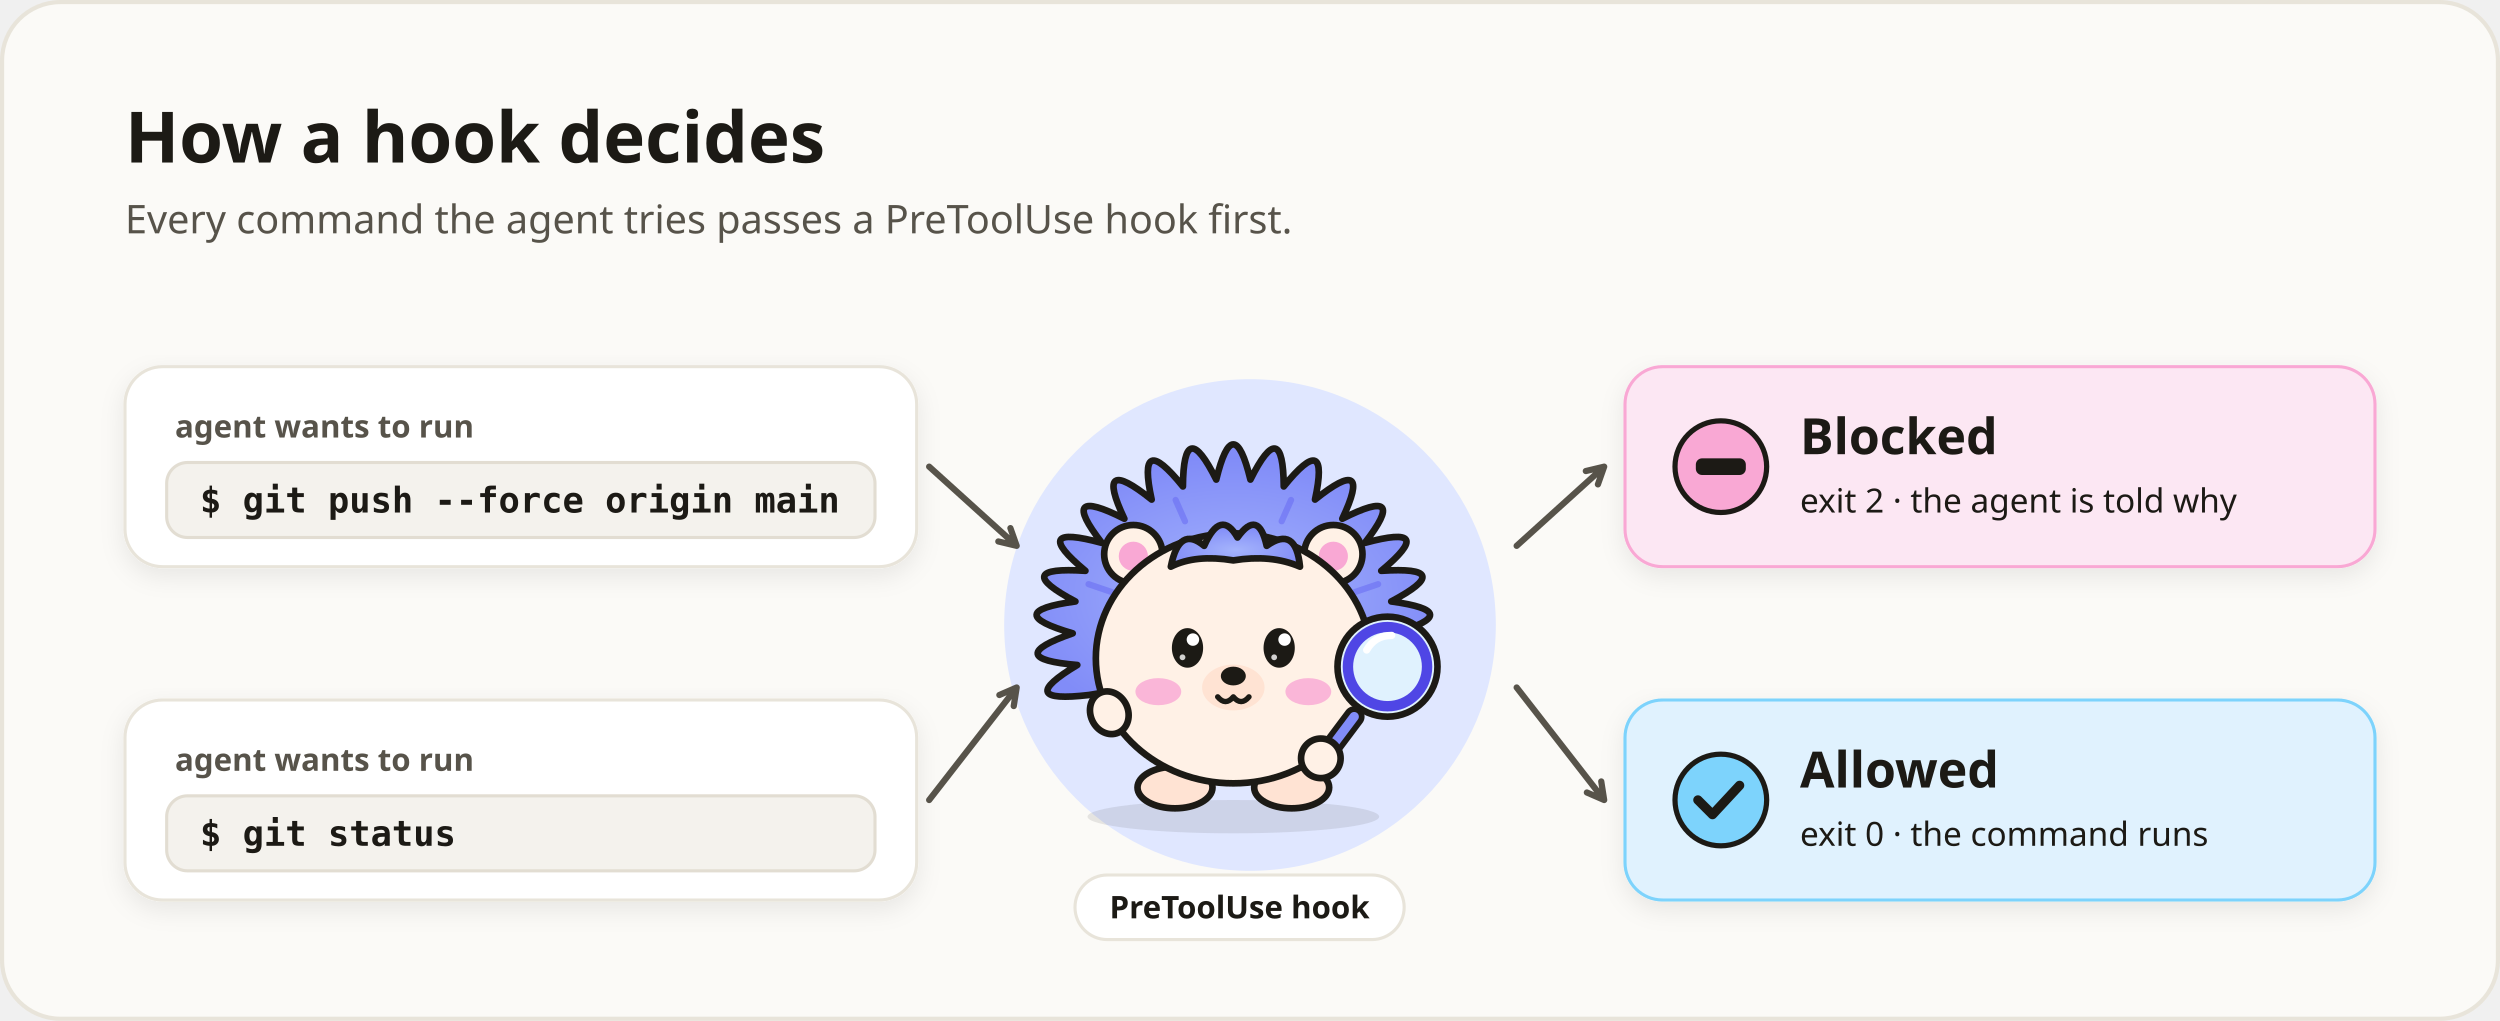
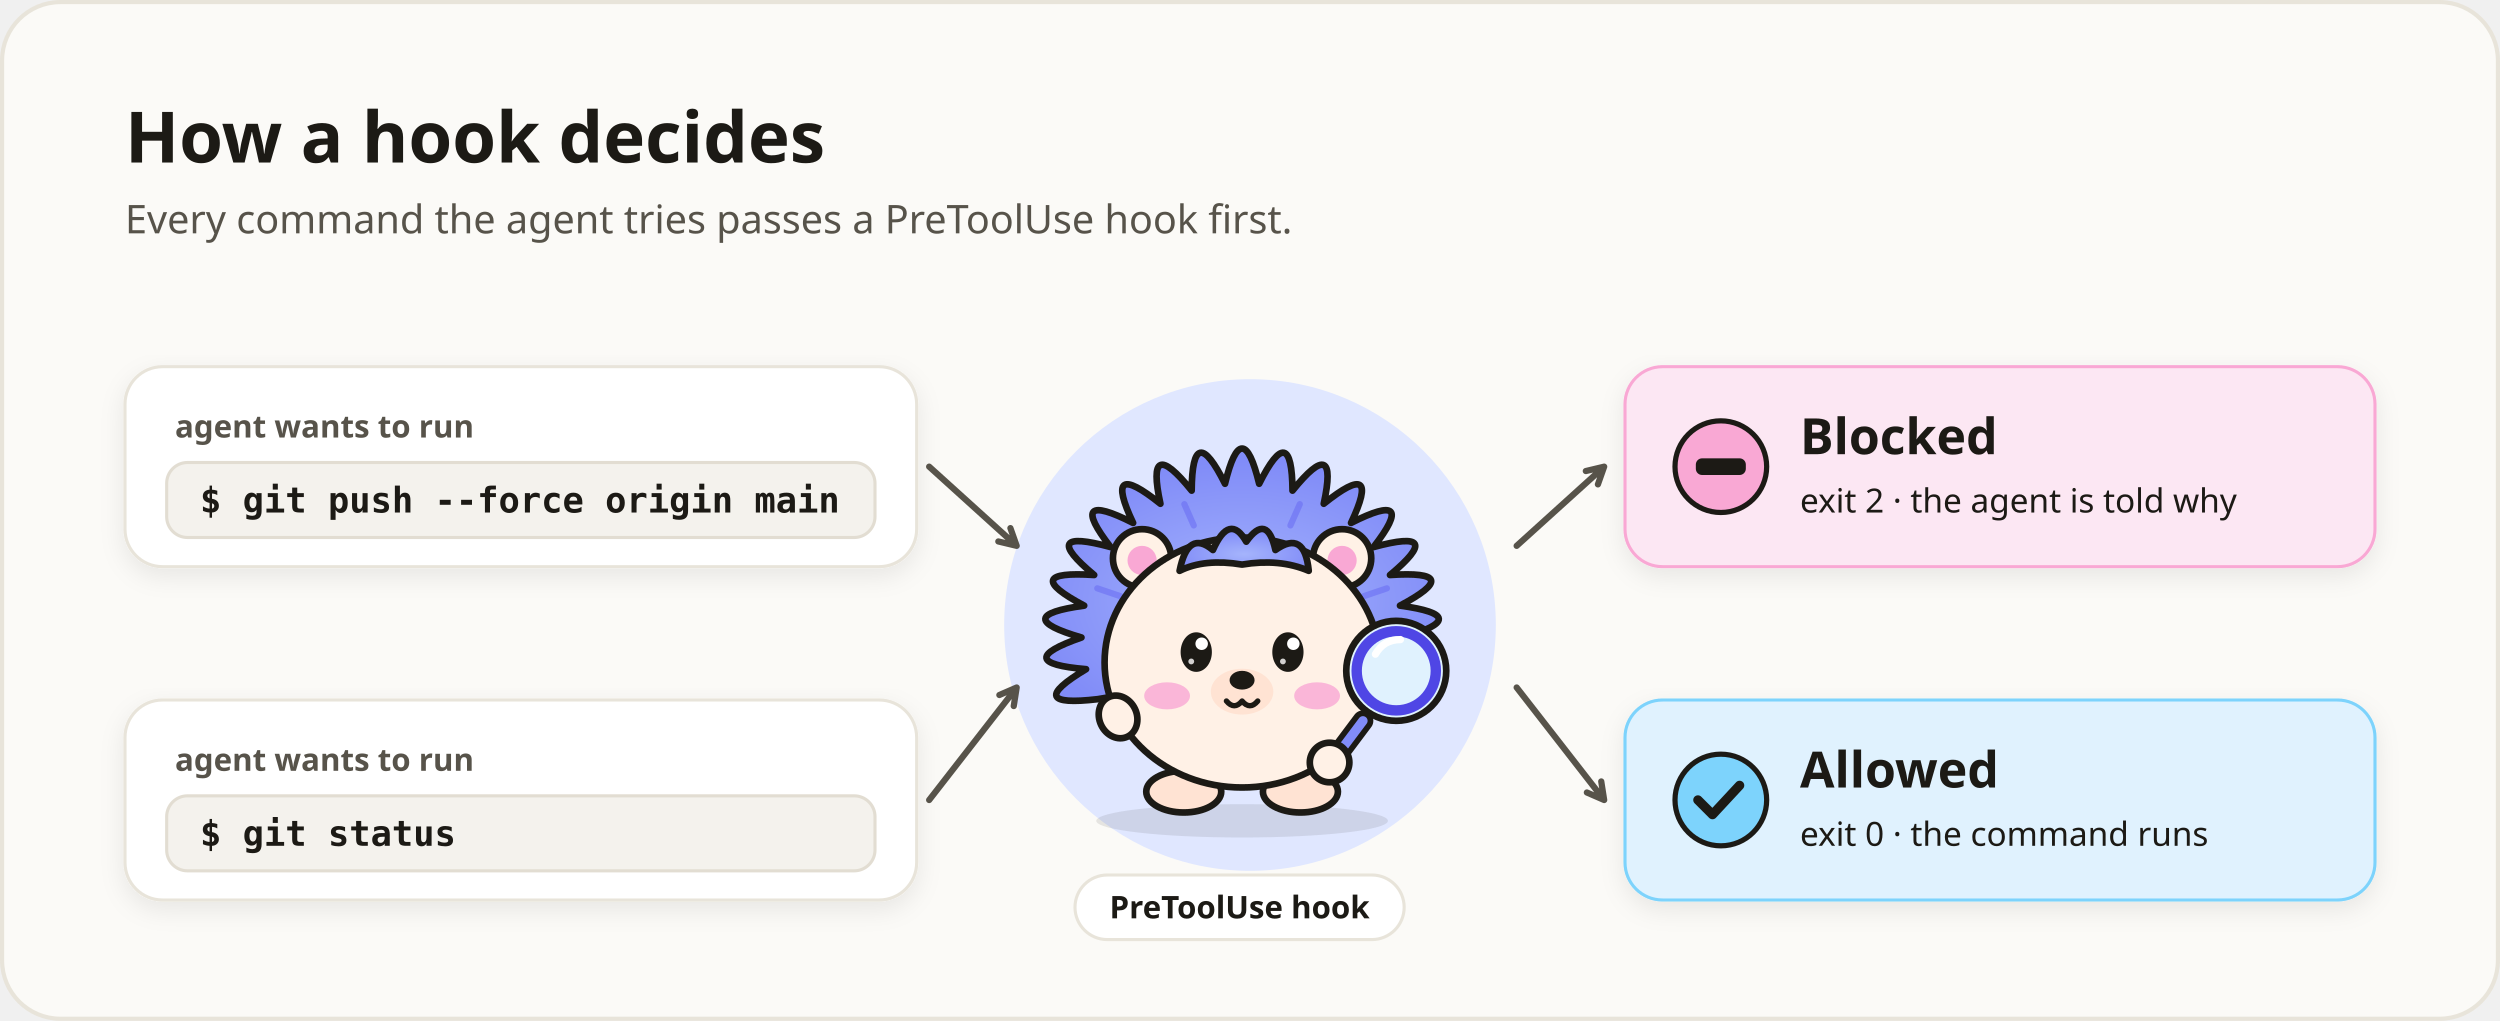
<svg xmlns="http://www.w3.org/2000/svg" viewBox="0 0 1200 490" role="img" aria-labelledby="t d">
  <defs>
    <style>.s{font-family:'Plus Jakarta Sans', system-ui, sans-serif}.m{font-family:ui-monospace, 'SF Mono', Menlo, Consolas, monospace;font-variant-ligatures:none}.eye,.mag,.ar,.blk,.alw,.minus,.chk,.band{transform-box:fill-box}.eye{transform-origin:50% 50%;animation:blink 4.6s ease-in-out infinite}@keyframes blink{0%,93%,96%,100%{transform:scaleY(1)}94%,95%{transform:scaleY(.1)}}.ring{opacity:0;animation:ring 7s ease-in-out infinite}@keyframes ring{0%,4.29%,25.71%,100%{opacity:0}8.57%,20%{opacity:1}}.band{opacity:0;animation:scan 7s ease-in-out infinite}@keyframes scan{0%,5.71%{opacity:0;transform:translateX(-90px)}7.86%,16.43%{opacity:1}18.57%,100%{opacity:0;transform:translateX(340px)}}.hl{opacity:0;animation:hl 7s ease-in-out infinite}@keyframes hl{0%,12.86%,20.71%,100%{opacity:0}16.43%{opacity:1}}.a1{animation:a1 7s ease-in-out infinite}@keyframes a1{0%,12.86%,20.71%,100%{transform:translate(0,0)}16.43%{transform:translate(2.2px,2.0px)}}.a2{animation:a2 7s ease-in-out infinite}@keyframes a2{0%,12.86%,20.71%,100%{transform:translate(0,0)}16.43%{transform:translate(2.2px,-2.0px)}}.a3{animation:a3 7s ease-in-out infinite}@keyframes a3{0%,12.86%,20.71%,100%{transform:translate(0,0)}16.43%{transform:translate(1.8px,-2.4px)}}.a4{animation:a4 7s ease-in-out infinite}@keyframes a4{0%,12.86%,20.71%,100%{transform:translate(0,0)}16.43%{transform:translate(1.8px,2.4px)}}.a2,.a2 .hl{animation-delay:.6s}.a3,.a3 .hl{animation-delay:2.9s}.a4,.a4 .hl{animation-delay:3.5s}.b2 .ring,.b2 .band{animation-delay:2.9s}.mag{transform-origin:2px 68px;animation:tilt 7s ease-in-out infinite}@keyframes tilt{0%,14.29%,32.86%,55.71%,74.29%,100%{transform:rotate(0deg)}19.29%,27.14%{transform:rotate(-7deg)}60.71%,68.57%{transform:rotate(6deg)}}.blk,.alw{transform-origin:50% 50%;animation:pop 7s ease-in-out infinite}@keyframes pop{0%,24.29%,35.71%,100%{transform:scale(1)}29.29%{transform:scale(1.03)}}.glow{opacity:0;animation:glow 7s ease-in-out infinite}@keyframes glow{0%,24.29%,40%,100%{opacity:0}29.29%,32.86%{opacity:.75}}.alw,.alw .glow{animation-delay:2.9s}.minus{transform-origin:50% 50%;animation:shake 7s ease-in-out infinite}@keyframes shake{0%,29.29%,36.43%,100%{transform:translateX(0) rotate(0deg)}30.71%{transform:translateX(-4px) rotate(-4deg)}32.14%{transform:translateX(4px) rotate(4deg)}33.57%{transform:translateX(-3px) rotate(-3deg)}35%{transform:translateX(2px) rotate(2deg)}}.chk{transform-origin:50% 50%;animation:chk 7s ease-in-out 2.9s infinite}@keyframes chk{0%,29.29%,36.43%,100%{transform:scale(1)}31.71%{transform:scale(1.18)}34.29%{transform:scale(.96)}}.glint{animation:glint 4.6s ease-in-out infinite}@keyframes glint{0%,93%,96%,100%{opacity:1}93.6%,95.4%{opacity:0}}@media (prefers-reduced-motion: reduce){*,*::before,*::after{animation:none !important}}</style>
    <filter id="sh" x="-10%" y="-10%" width="120%" height="140%">
      <feDropShadow dx="0" dy="4" stdDeviation="6" flood-color="#1c1a15" flood-opacity="0.08" />
    </filter>
    <filter id="gl" x="-20%" y="-60%" width="140%" height="220%">
      <feGaussianBlur stdDeviation="10" />
    </filter>
    <linearGradient id="sg" x1="0" x2="1" y1="0" y2="0">
      <stop offset="0" stop-color="#818cf8" stop-opacity="0" />
      <stop offset=".5" stop-color="#818cf8" stop-opacity=".38" />
      <stop offset="1" stop-color="#818cf8" stop-opacity="0" />
    </linearGradient>
    <clipPath id="p1">
      <rect x="80" y="222" width="340" height="36" rx="10" />
    </clipPath>
    <clipPath id="p2">
      <rect x="80" y="382" width="340" height="36" rx="10" />
    </clipPath>
  </defs>
  <clipPath id="cc">
    <rect x="1" y="1" width="1198" height="488" rx="28" />
  </clipPath>
  <rect x="1" y="1" width="1198" height="488" rx="28" fill="#fbfaf7" stroke="#e8e4da" stroke-width="2" />
  <text class="s" x="60" y="78" font-size="34" font-weight="800" fill="#1c1a15">How a hook decides</text>
  <text class="s" x="60" y="112" font-size="19" font-weight="500" fill="#57534a">Every command the agent tries passes a PreToolUse hook first.</text>
  <g class="b1">
    <rect x="60" y="176" width="380" height="96" rx="18" fill="#ffffff" stroke="#e8e4da" stroke-width="1.5" filter="url(#sh)" />
    <text class="s" x="84" y="210" font-size="15" font-weight="600" fill="#57534a">agent wants to run</text>
    <rect x="80" y="222" width="340" height="36" rx="10" fill="#f4f2ed" stroke="#e2ddd2" stroke-width="1.5" />
    <g clip-path="url(#p1)">
      <rect class="band" x="80" y="222" width="90" height="36" fill="url(#sg)" />
    </g>
    <text class="m" x="96" y="246" font-size="17" font-weight="600" fill="#1c1a15">$ git push --force origin main</text>
    <rect class="ring" x="60" y="176" width="380" height="96" rx="18" fill="none" stroke="#818cf8" stroke-width="2.5" />
  </g>
  <g class="b2">
    <rect x="60" y="336" width="380" height="96" rx="18" fill="#ffffff" stroke="#e8e4da" stroke-width="1.5" filter="url(#sh)" />
    <text class="s" x="84" y="370" font-size="15" font-weight="600" fill="#57534a">agent wants to run</text>
    <rect x="80" y="382" width="340" height="36" rx="10" fill="#f4f2ed" stroke="#e2ddd2" stroke-width="1.5" />
    <g clip-path="url(#p2)">
      <rect class="band" x="80" y="382" width="90" height="36" fill="url(#sg)" />
    </g>
    <text class="m" x="96" y="406" font-size="17" font-weight="600" fill="#1c1a15">$ git status</text>
    <rect class="ring" x="60" y="336" width="380" height="96" rx="18" fill="none" stroke="#818cf8" stroke-width="2.5" />
  </g>
  <circle cx="600" cy="300" r="118" fill="#e0e7ff" opacity="1" />
-   <g transform="translate(482 192) scale(1.0)">
+   <g transform="translate(486.2 194) scale(1.0)">
    <defs>
      <radialGradient id="mg" cx="50%" cy="60%" r="55%">
        <stop offset="0" stop-color="#a5b4fc" />
        <stop offset="1" stop-color="#818cf8" />
      </radialGradient>
    </defs>
    <ellipse cx="110" cy="200" rx="70" ry="8" fill="#1c1a15" opacity="0.10" />
    <path d="M110,130L40.7,141.6Q3.9,145.9 35.1,127.2Q-1.8,124.1 32.9,112Q-2.4,101.7 34.2,96.7Q2,79.6 39,82Q11.3,58.9 46.9,68.6Q25.1,40.5 57.7,57Q42.7,25.3 70.8,47.8Q63.4,13.8 85.8,41.5Q86.1,6.8 101.8,38.2Q110,4.4 118.2,38.2Q133.9,6.8 134.2,41.5Q156.6,13.8 149.2,47.8Q177.3,25.3 162.3,57Q194.9,40.5 173.1,68.6Q208.7,58.9 181,82Q218,79.6 185.8,96.7Q222.4,101.7 187.1,112Q221.8,124.1 184.9,127.2Q216.1,145.9 179.3,141.6Z" fill="url(#mg)" stroke="#1c1a15" stroke-width="3.2" stroke-linejoin="round" stroke-linecap="round" />
    <path d="M51.7,92.2L40.5,88.4" stroke="#6366f1" stroke-width="3" stroke-linecap="round" opacity=".5" />
    <path d="M65.4,71.7L56.8,64.1" stroke="#6366f1" stroke-width="3" stroke-linecap="round" opacity=".5" />
    <path d="M86.8,58.2L82.3,48" stroke="#6366f1" stroke-width="3" stroke-linecap="round" opacity=".5" />
    <path d="M133.2,58.2L137.7,48" stroke="#6366f1" stroke-width="3" stroke-linecap="round" opacity=".5" />
    <path d="M154.6,71.7L163.2,64.1" stroke="#6366f1" stroke-width="3" stroke-linecap="round" opacity=".5" />
    <path d="M168.3,92.2L179.5,88.4" stroke="#6366f1" stroke-width="3" stroke-linecap="round" opacity=".5" />
    <circle cx="62" cy="74" r="14" fill="#fff1e6" stroke="#1c1a15" stroke-width="3.2" stroke-linejoin="round" stroke-linecap="round" />
    <circle cx="62" cy="75" r="7" fill="#f9a8d4" />
    <circle cx="158" cy="74" r="14" fill="#fff1e6" stroke="#1c1a15" stroke-width="3.2" stroke-linejoin="round" stroke-linecap="round" />
    <circle cx="158" cy="75" r="7" fill="#f9a8d4" />
    <ellipse cx="82" cy="186" rx="18" ry="10" fill="#ffe3d3" stroke="#1c1a15" stroke-width="3.2" stroke-linejoin="round" stroke-linecap="round" />
    <ellipse cx="138" cy="186" rx="18" ry="10" fill="#ffe3d3" stroke="#1c1a15" stroke-width="3.2" stroke-linejoin="round" stroke-linecap="round" />
    <ellipse cx="110" cy="124" rx="66" ry="60" fill="#fff1e6" stroke="#1c1a15" stroke-width="3.2" stroke-linejoin="round" stroke-linecap="round" />
    <path d="M80,80Q84,60 96,70Q104,52 112,66Q122,52 126,70Q140,60 142,80Q128,74 110,77Q92,74 80,80Z" fill="url(#mg)" stroke="#1c1a15" stroke-width="3.2" stroke-linejoin="round" stroke-linecap="round" />
    <ellipse cx="74" cy="140" rx="11" ry="6.5" fill="#f9a8d4" opacity=".8" />
    <ellipse cx="146" cy="140" rx="11" ry="6.5" fill="#f9a8d4" opacity=".8" />
    <g class="eye">
      <ellipse cx="88" cy="119" rx="7.5" ry="9.5" fill="#1c1a15" />
      <g class="glint">
        <circle cx="90.6" cy="115" r="3" fill="#ffffff" />
        <circle cx="85.6" cy="123.5" r="1.4" fill="#ffffff" opacity=".8" />
      </g>
    </g>
    <g class="eye">
      <ellipse cx="132" cy="119" rx="7.5" ry="9.5" fill="#1c1a15" />
      <g class="glint">
        <circle cx="134.6" cy="115" r="3" fill="#ffffff" />
        <circle cx="129.6" cy="123.5" r="1.4" fill="#ffffff" opacity=".8" />
      </g>
    </g>
    <ellipse cx="110" cy="138" rx="15" ry="11" fill="#ffe3d3" />
    <ellipse cx="110" cy="132.5" rx="6" ry="4.5" fill="#1c1a15" />
    <path d="M102.5,142.5q3.75,4.5 7.5,0q3.75,4.5 7.5,0" fill="none" stroke="#1c1a15" stroke-width="2.6" stroke-linecap="round" stroke-linejoin="round" />
    <ellipse cx="50" cy="152" rx="9" ry="10.5" fill="#fff1e6" stroke="#1c1a15" stroke-width="3.2" stroke-linejoin="round" stroke-linecap="round" transform="rotate(-25 46 150)" />
    <g class="mag">
      <path d="M168,152L150,176" stroke="#1c1a15" stroke-width="10" stroke-linecap="round" />
      <path d="M168,152L150,176" stroke="#818cf8" stroke-width="4.5" stroke-linecap="round" />
      <circle cx="184" cy="128" r="24" fill="#e0f2fe" stroke="#1c1a15" stroke-width="3.2" />
      <circle cx="184" cy="128" r="19" fill="none" stroke="#4f46e5" stroke-width="5" />
      <path d="M174,120q4,-7 12,-7" fill="none" stroke="#ffffff" stroke-width="3.5" stroke-linecap="round" />
    </g>
    <circle cx="152" cy="172" r="9.5" fill="#fff1e6" stroke="#1c1a15" stroke-width="3.2" stroke-linejoin="round" stroke-linecap="round" />
  </g>
  <rect x="516" y="420" width="158" height="31" rx="15.5" fill="#ffffff" stroke="#e8e4da" stroke-width="1.5" />
  <text class="s" x="595" y="440.8" font-size="15" font-weight="600" fill="#1c1a15" text-anchor="middle">PreToolUse hook</text>
  <g class="ar a1">
    <path d="M446,224L488,262M479.2,259.9L488,262L485,253.5" fill="none" stroke="#57534a" stroke-width="3" stroke-linecap="round" stroke-linejoin="round" />
    <path class="hl" d="M446,224L488,262M479.2,259.9L488,262L485,253.5" fill="none" stroke="#4f46e5" stroke-width="3" stroke-linecap="round" stroke-linejoin="round" />
  </g>
  <g class="ar a3">
    <path d="M446,384L488,330M486.6,338.9L488,330L479.7,333.6" fill="none" stroke="#57534a" stroke-width="3" stroke-linecap="round" stroke-linejoin="round" />
    <path class="hl" d="M446,384L488,330M486.6,338.9L488,330L479.7,333.6" fill="none" stroke="#4f46e5" stroke-width="3" stroke-linecap="round" stroke-linejoin="round" />
  </g>
  <g class="ar a2">
    <path d="M728,262L770,224M767,232.5L770,224L761.2,226.1" fill="none" stroke="#57534a" stroke-width="3" stroke-linecap="round" stroke-linejoin="round" />
    <path class="hl" d="M728,262L770,224M767,232.5L770,224L761.2,226.1" fill="none" stroke="#4f46e5" stroke-width="3" stroke-linecap="round" stroke-linejoin="round" />
  </g>
  <g class="ar a4">
    <path d="M728,330L770,384M761.7,380.4L770,384L768.6,375.1" fill="none" stroke="#57534a" stroke-width="3" stroke-linecap="round" stroke-linejoin="round" />
    <path class="hl" d="M728,330L770,384M761.7,380.4L770,384L768.6,375.1" fill="none" stroke="#4f46e5" stroke-width="3" stroke-linecap="round" stroke-linejoin="round" />
  </g>
  <g class="blk">
    <rect class="glow" x="780" y="176" width="360" height="96" rx="18" fill="#f9a8d4" filter="url(#gl)" />
    <rect x="780" y="176" width="360" height="96" rx="18" fill="#fce7f3" stroke="#f9a8d4" stroke-width="1.5" filter="url(#sh)" />
    <g class="minus">
      <circle cx="826" cy="224" r="22" fill="#f9a8d4" stroke="#1c1a15" stroke-width="2.5" />
      <rect x="814" y="220" width="24" height="8" rx="3" fill="#1c1a15" />
    </g>
    <text class="s" x="864" y="218" font-size="24" font-weight="800" fill="#1c1a15">Blocked</text>
    <text class="s" x="864" y="246" font-size="16" font-weight="500" fill="#1c1a15">exit 2 · the agent is told why</text>
  </g>
  <g class="alw">
    <rect class="glow" x="780" y="336" width="360" height="96" rx="18" fill="#7dd3fc" filter="url(#gl)" />
    <rect x="780" y="336" width="360" height="96" rx="18" fill="#e0f2fe" stroke="#7dd3fc" stroke-width="1.5" filter="url(#sh)" />
    <g class="chk">
      <circle cx="826" cy="384" r="22" fill="#7dd3fc" stroke="#1c1a15" stroke-width="2.5" />
      <path d="M815,384l7,7l13,-14" fill="none" stroke="#1c1a15" stroke-width="4.5" stroke-linecap="round" stroke-linejoin="round" />
    </g>
    <text class="s" x="864" y="378" font-size="24" font-weight="800" fill="#1c1a15">Allowed</text>
    <text class="s" x="864" y="406" font-size="16" font-weight="500" fill="#1c1a15">exit 0 · the command runs</text>
  </g>
</svg>
